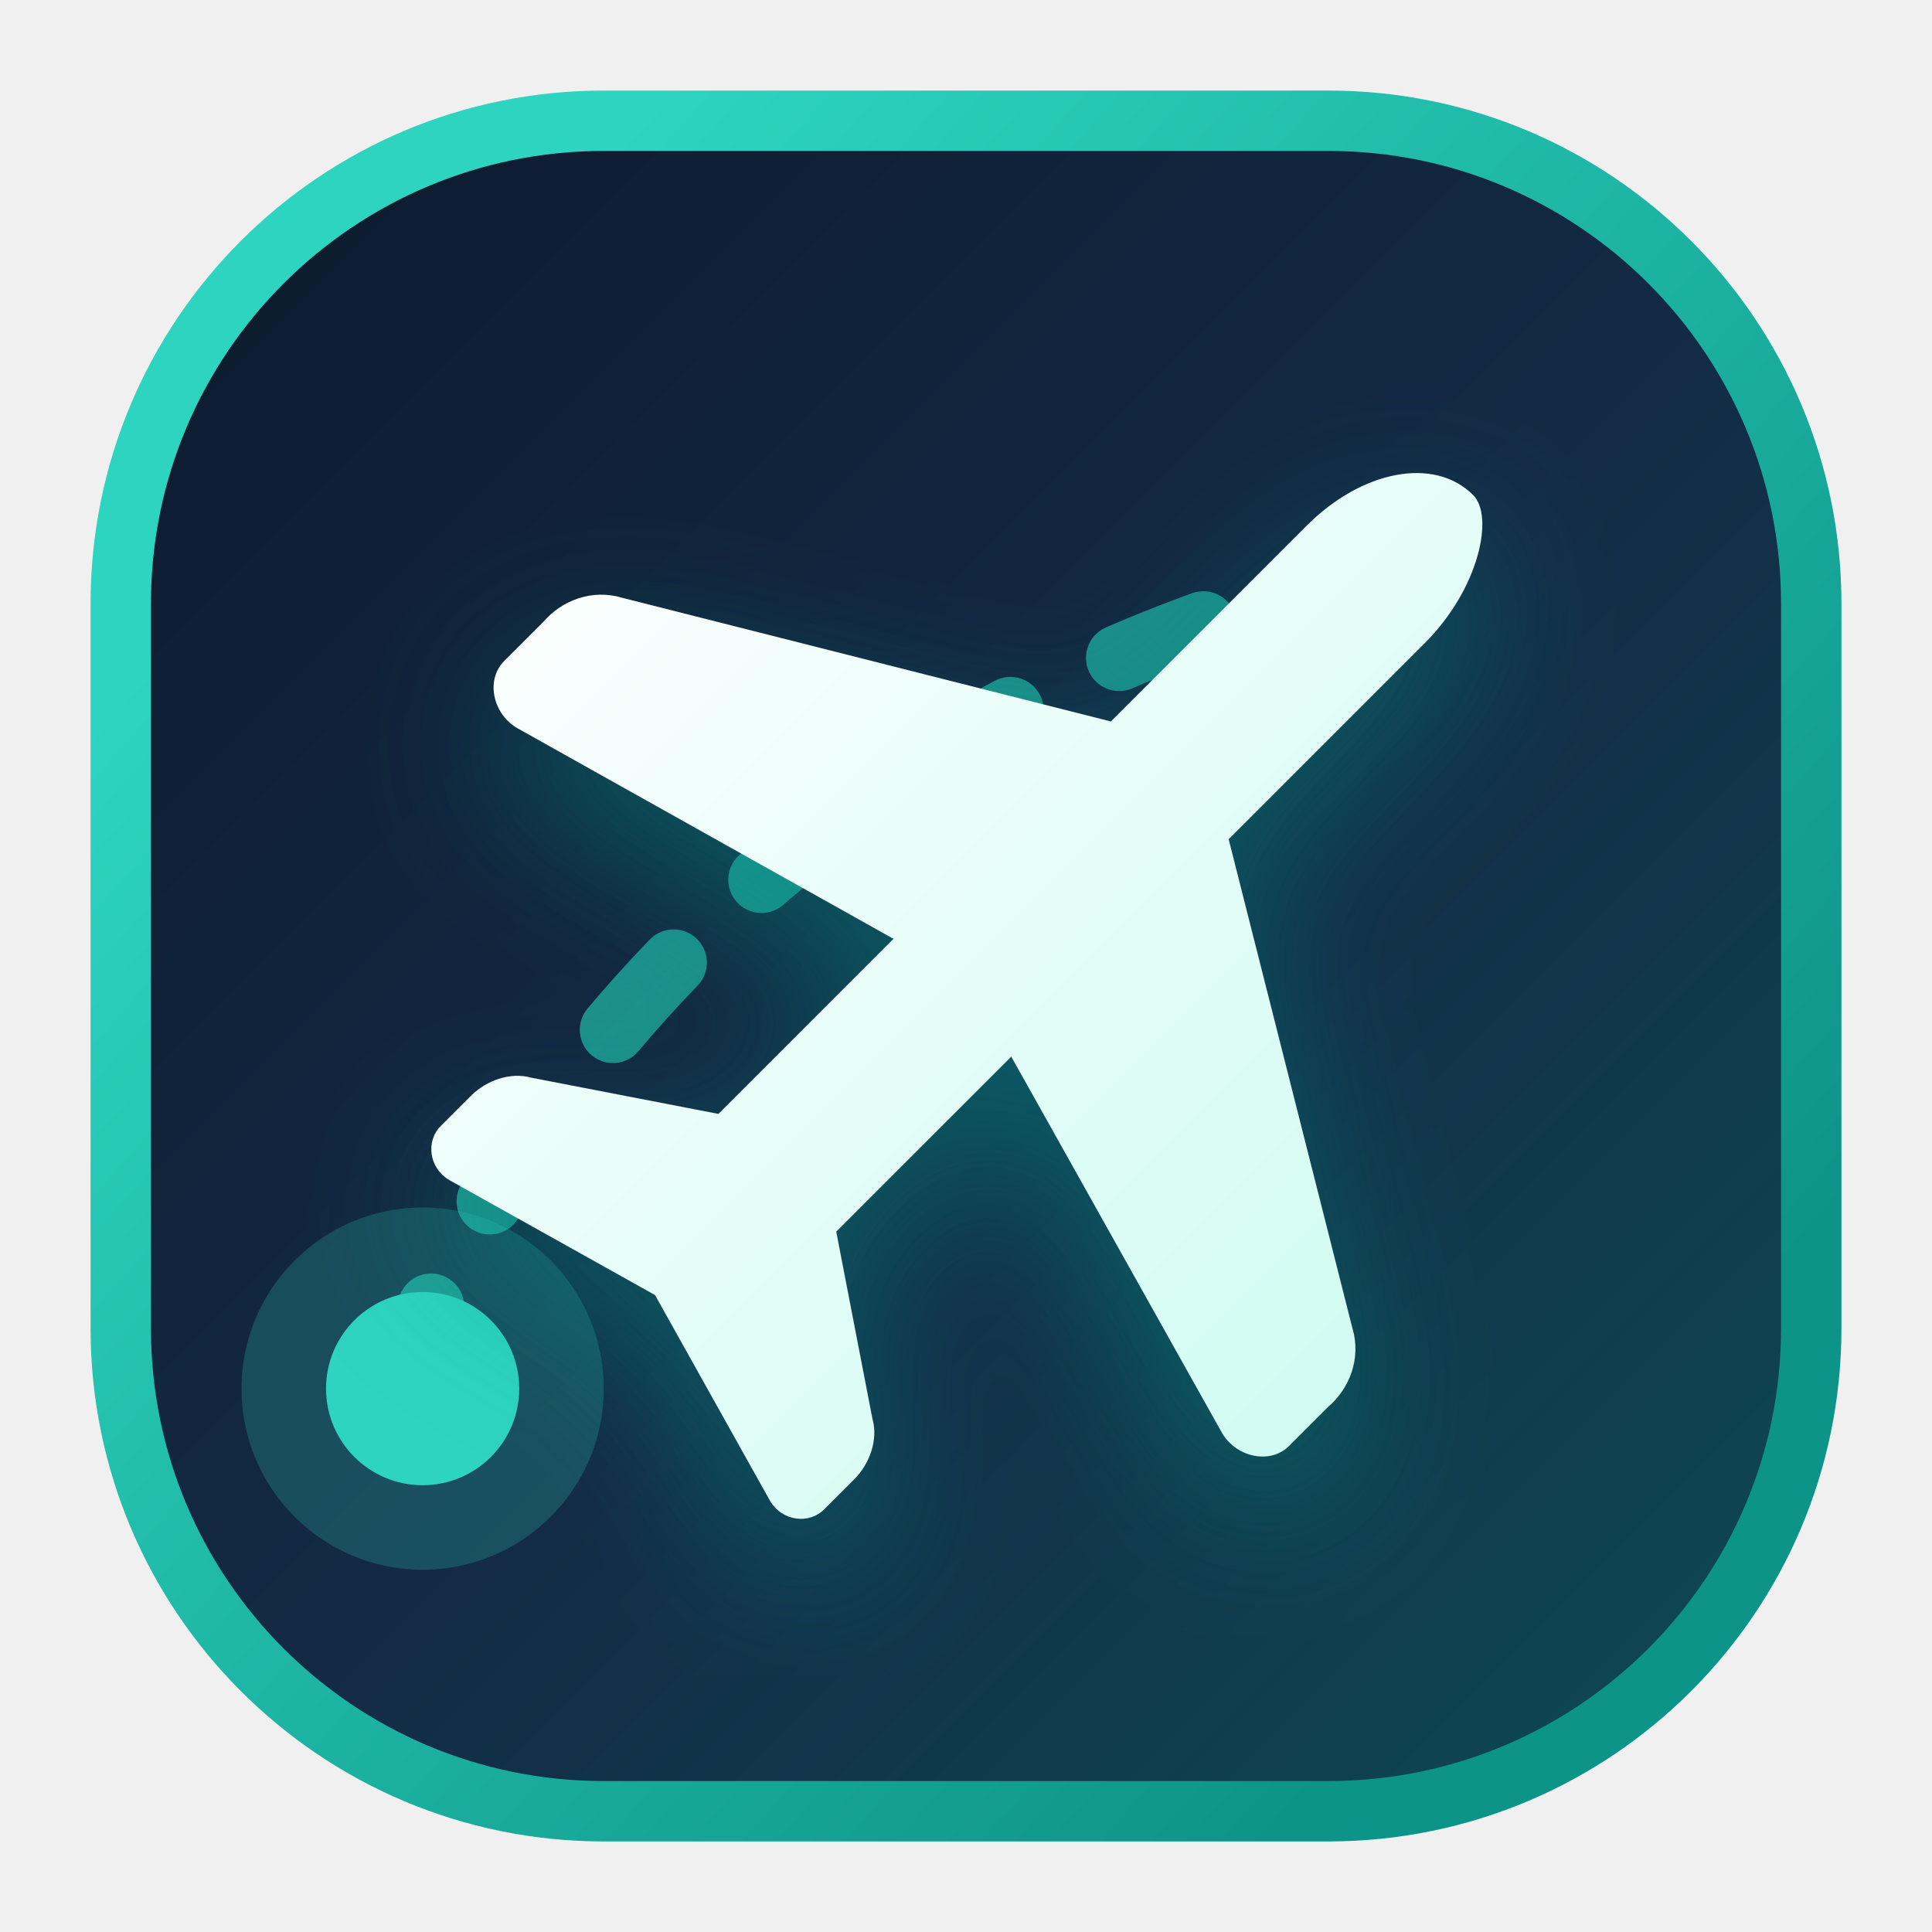
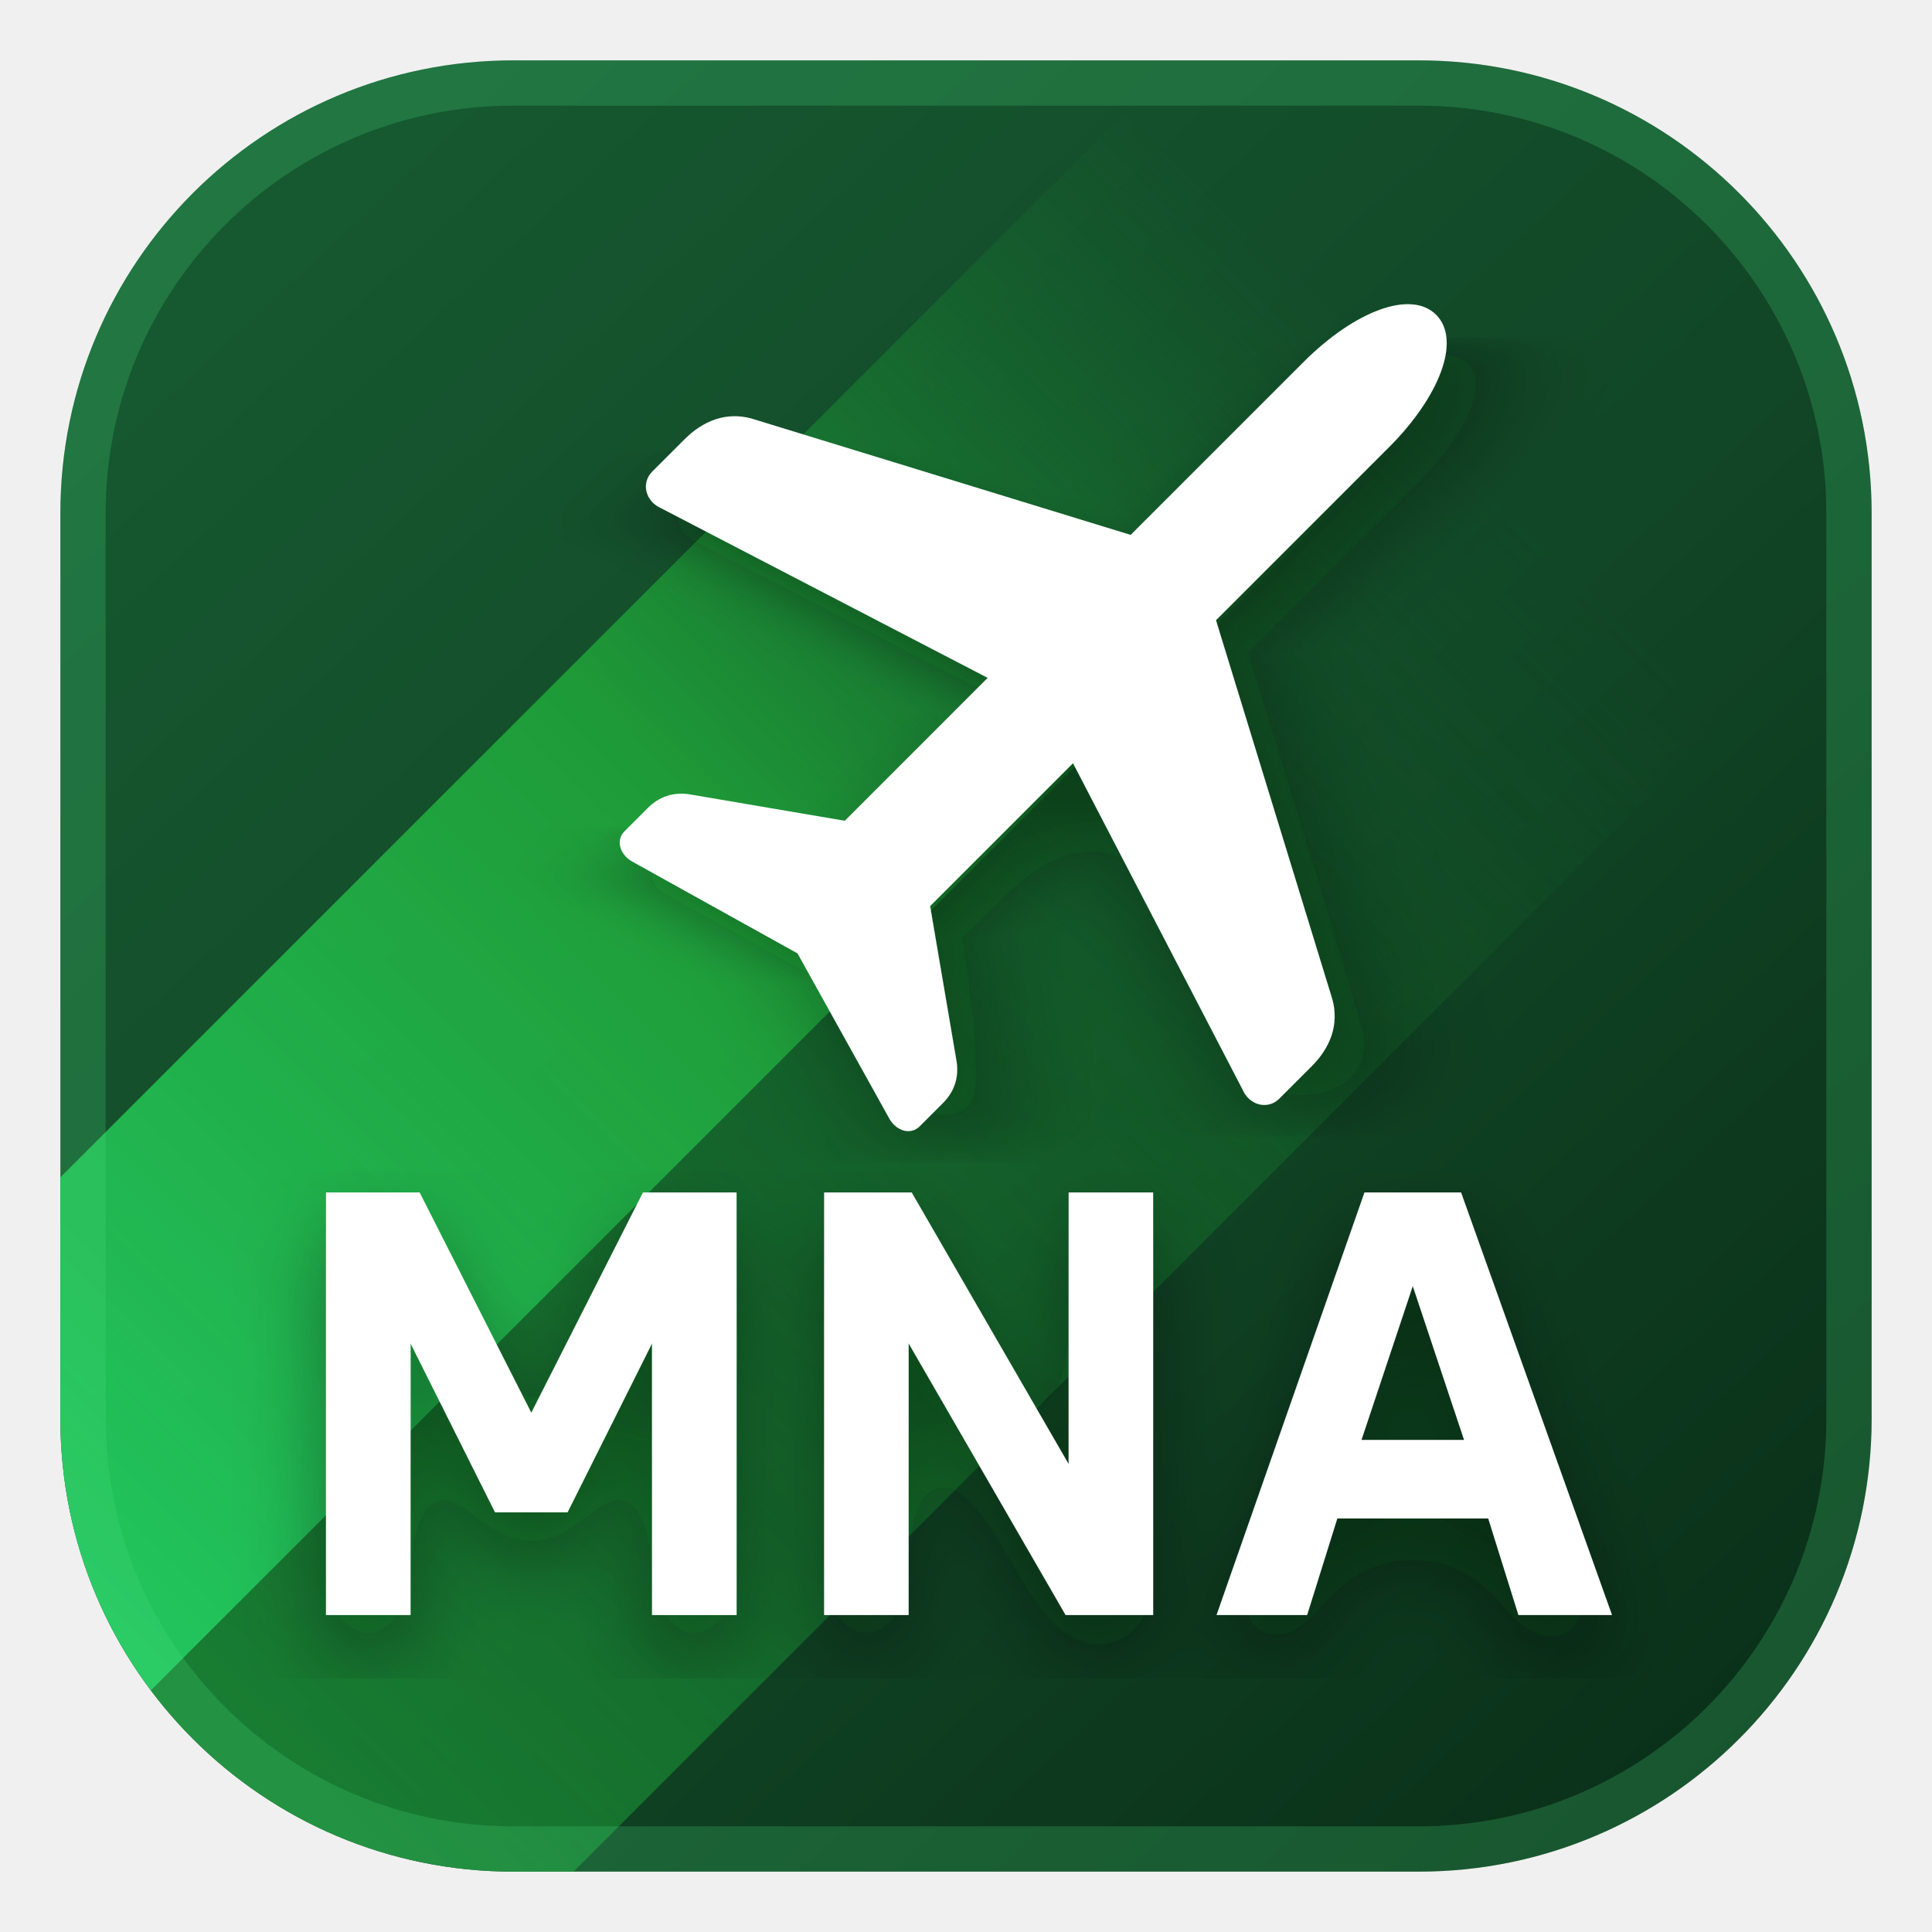
<svg xmlns="http://www.w3.org/2000/svg" viewBox="0 0 64 64" fill="none">
  <defs>
-     <linearGradient id="bg-grad" x1="4" y1="4" x2="60" y2="60" gradientUnits="userSpaceOnUse">
-       <stop offset="0%" stop-color="#0D192B" />
-       <stop offset="52%" stop-color="#132A46" />
-       <stop offset="100%" stop-color="#0D4B56" />
+     <linearGradient id="mna-bg" x1="4" y1="2" x2="60" y2="62" gradientUnits="userSpaceOnUse">
+       <stop offset="0%" stop-color="#175c32" />
+       <stop offset="55%" stop-color="#114626" />
+       <stop offset="100%" stop-color="#092d17" />
    </linearGradient>
-     <linearGradient id="accent-grad" x1="12" y1="14" x2="52" y2="50" gradientUnits="userSpaceOnUse">
-       <stop offset="0%" stop-color="#2DD4BF" />
-       <stop offset="100%" stop-color="#0D9488" />
+     <linearGradient id="mna-ribbon-bright" x1="4" y1="54" x2="46" y2="12" gradientUnits="userSpaceOnUse">
+       <stop offset="0%" stop-color="#22c55e" stop-opacity="1" />
+       <stop offset="55%" stop-color="#20a53a" stop-opacity="0.88" />
+       <stop offset="100%" stop-color="#168030" stop-opacity="0" />
    </linearGradient>
-     <linearGradient id="plane-grad" x1="16" y1="16" x2="48" y2="48" gradientUnits="userSpaceOnUse">
-       <stop offset="0%" stop-color="#FFFFFF" />
-       <stop offset="100%" stop-color="#CCFBF1" />
+     <linearGradient id="mna-ribbon-mid" x1="12" y1="62" x2="54" y2="20" gradientUnits="userSpaceOnUse">
+       <stop offset="0%" stop-color="#198734" stop-opacity="0.85" />
+       <stop offset="65%" stop-color="#15702c" stop-opacity="0.45" />
+       <stop offset="100%" stop-color="#115e26" stop-opacity="0" />
    </linearGradient>
-     <filter id="glow" x="-15%" y="-15%" width="130%" height="130%">
-       <feDropShadow dx="0" dy="2" stdDeviation="2.5" flood-color="#0D9488" flood-opacity="0.45" />
+     <clipPath id="mna-squircle">
+       <rect x="2" y="2" width="60" height="60" rx="15" />
+     </clipPath>
+     <filter id="mna-shadow" x="-15%" y="-15%" width="130%" height="130%">
+       <feDropShadow dx="0" dy="1.4" stdDeviation="1.4" flood-color="#041b0d" flood-opacity="0.38" />
    </filter>
  </defs>
-   <rect x="4" y="4" width="56" height="56" rx="16" fill="url(#bg-grad)" stroke="url(#accent-grad)" stroke-width="2" />
-   <path d="M13 46C20 30 33 21 50 18" stroke="url(#accent-grad)" stroke-width="2.2" stroke-linecap="round" stroke-dasharray="3 4" opacity="0.7" />
-   <circle cx="14" cy="46" r="3.2" fill="#2DD4BF" />
-   <circle cx="14" cy="46" r="6" fill="#2DD4BF" opacity="0.22" />
-   <g filter="url(#glow)">
-     <path d="M48.8 16.4C47.5 15.1 45.1 15.6 43.3 17.4L36.8 23.9L20.6 19.8C19.6 19.5 18.6 19.9 18 20.6L16.7 21.9C16.1 22.5 16.3 23.6 17.1 24.1L29.6 31.1L23.8 36.9L17.6 35.7C16.9 35.5 16.1 35.8 15.6 36.3L14.6 37.3C14.1 37.8 14.2 38.7 14.9 39.1L21.7 42.9L25.5 49.7C25.9 50.4 26.8 50.5 27.3 50L28.3 49C28.8 48.5 29.1 47.7 28.9 47L27.7 40.8L33.5 35L40.5 47.5C41 48.3 42.1 48.5 42.7 47.9L44 46.6C44.7 46 45.1 45 44.8 44L40.7 27.8L47.2 21.3C49 19.5 49.5 17.1 48.8 16.4Z" fill="url(#plane-grad)" />
+   <rect x="2" y="2" width="60" height="60" rx="15" fill="url(#mna-bg)" />
+   <g clip-path="url(#mna-squircle)">
+     <polygon points="-6,47 42,-1 52,9 4,57" fill="url(#mna-ribbon-bright)" />
+     <polygon points="4,57 52,9 62,19 14,67" fill="url(#mna-ribbon-mid)" />
+   </g>
+   <rect x="2.75" y="2.75" width="58.5" height="58.5" rx="14.25" stroke="#4ade80" stroke-opacity="0.22" stroke-width="1.5" />
+   <g filter="url(#mna-shadow)" transform="translate(36.5 21.5) rotate(-45) scale(1.08)">
+     <path d="M14.5 0 C14.5 -1.1 12.8 -1.85 10.6 -1.85 L3.1 -1.85 L-2.6 -12.6 C-3.0 -13.3 -3.7 -13.6 -4.5 -13.6 L-5.9 -13.6 C-6.4 -13.6 -6.7 -13.1 -6.5 -12.6 L-3.1 -1.85 L-9.3 -1.85 L-12.1 -5.8 C-12.4 -6.2 -12.8 -6.4 -13.3 -6.4 L-14.3 -6.4 C-14.7 -6.4 -14.9 -6.0 -14.8 -5.6 L-13.2 0 L-14.8 5.6 C-14.9 6.0 -14.7 6.4 -14.3 6.4 L-13.3 6.4 C-12.8 6.4 -12.4 6.2 -12.1 5.8 L-9.3 1.85 L-3.1 1.85 L-6.5 12.6 C-6.7 13.1 -6.4 13.6 -5.9 13.6 L-4.5 13.6 C-3.7 13.6 -3.0 13.3 -2.6 12.6 L3.1 1.85 L10.6 1.85 C12.8 1.85 14.5 1.1 14.5 0 Z" fill="#FFFFFF" />
+   </g>
+   <g filter="url(#mna-shadow)" fill="#FFFFFF">
+     <path d="M10.8 53.5 V39.5 H13.9 L17.6 46.8 L21.3 39.5 H24.4 V53.5 H21.6 V44.5 L18.8 50.1 H16.4 L13.6 44.5 V53.5 Z" />
+     <path d="M27.3 53.5 V39.5 H30.2 L35.4 48.5 V39.5 H38.2 V53.5 H35.3 L30.1 44.5 V53.5 Z" />
+     <path fill-rule="evenodd" d="M45.2 39.5 H48.4 L53.4 53.5 H50.3 L49.3 50.3 H44.3 L43.3 53.5 H40.3 Z M45.1 47.7 H48.5 L46.8 42.6 Z" />
  </g>
</svg>
